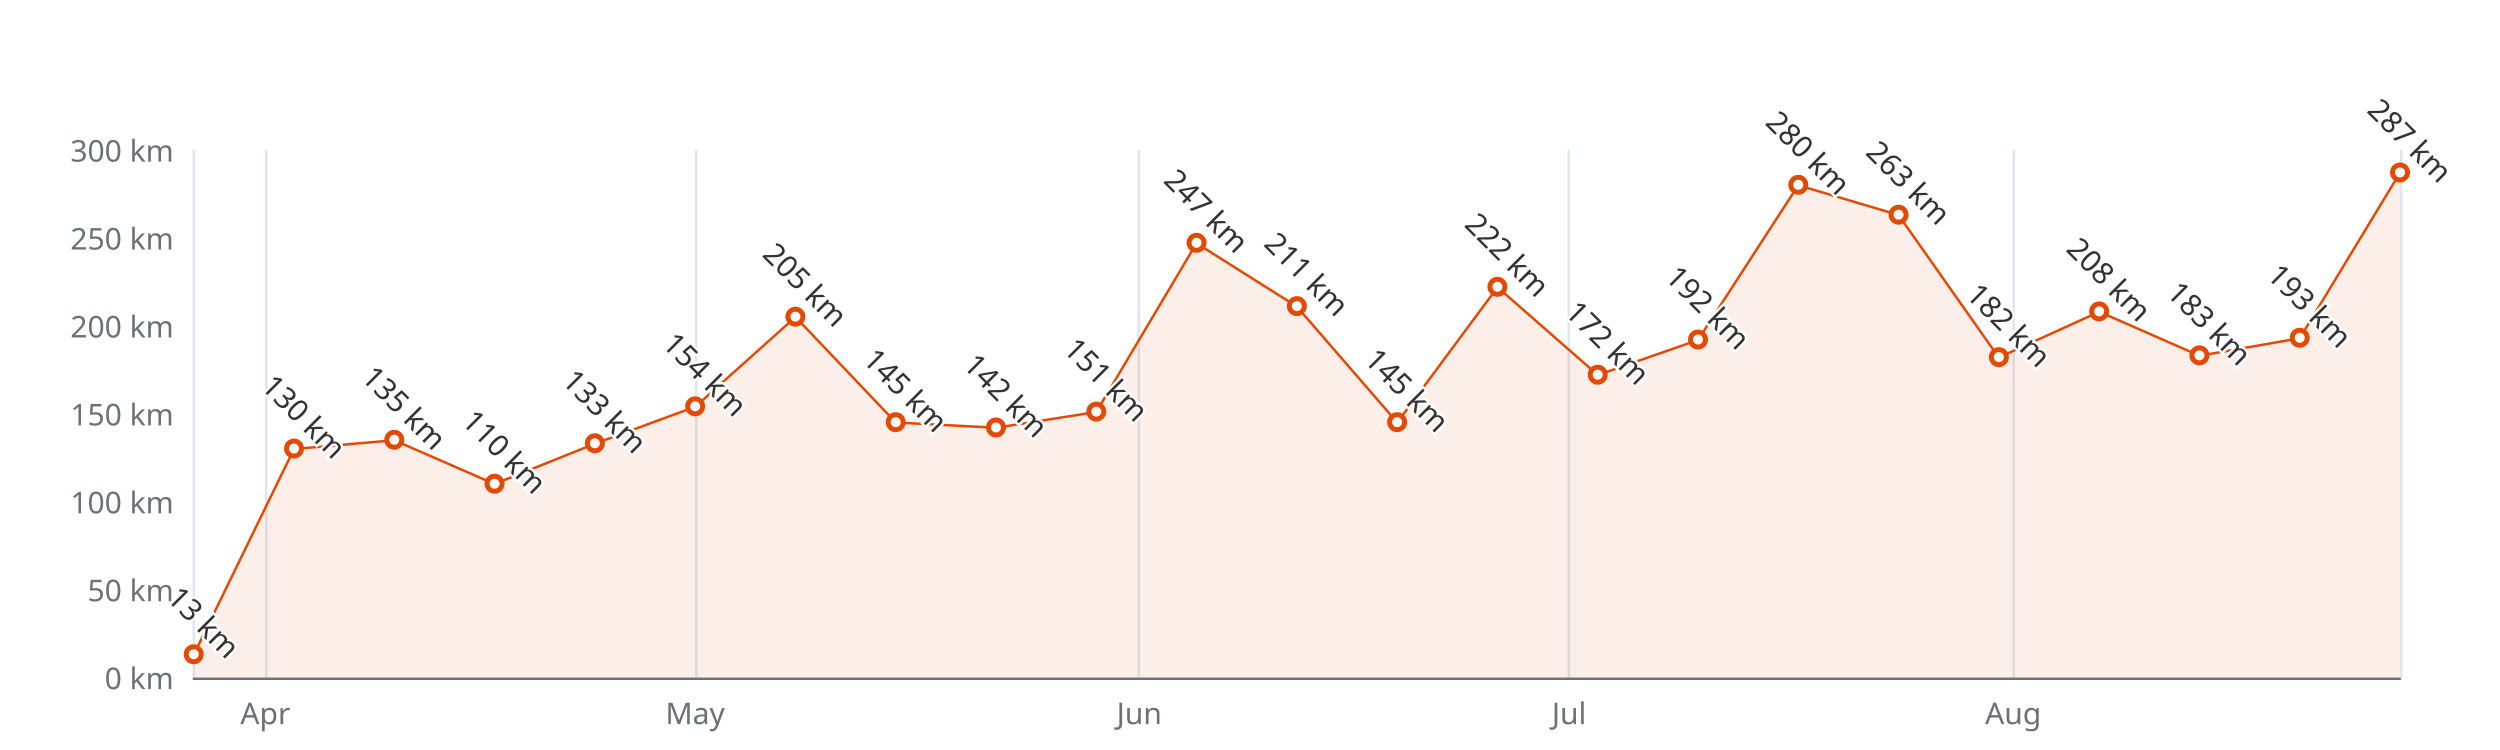
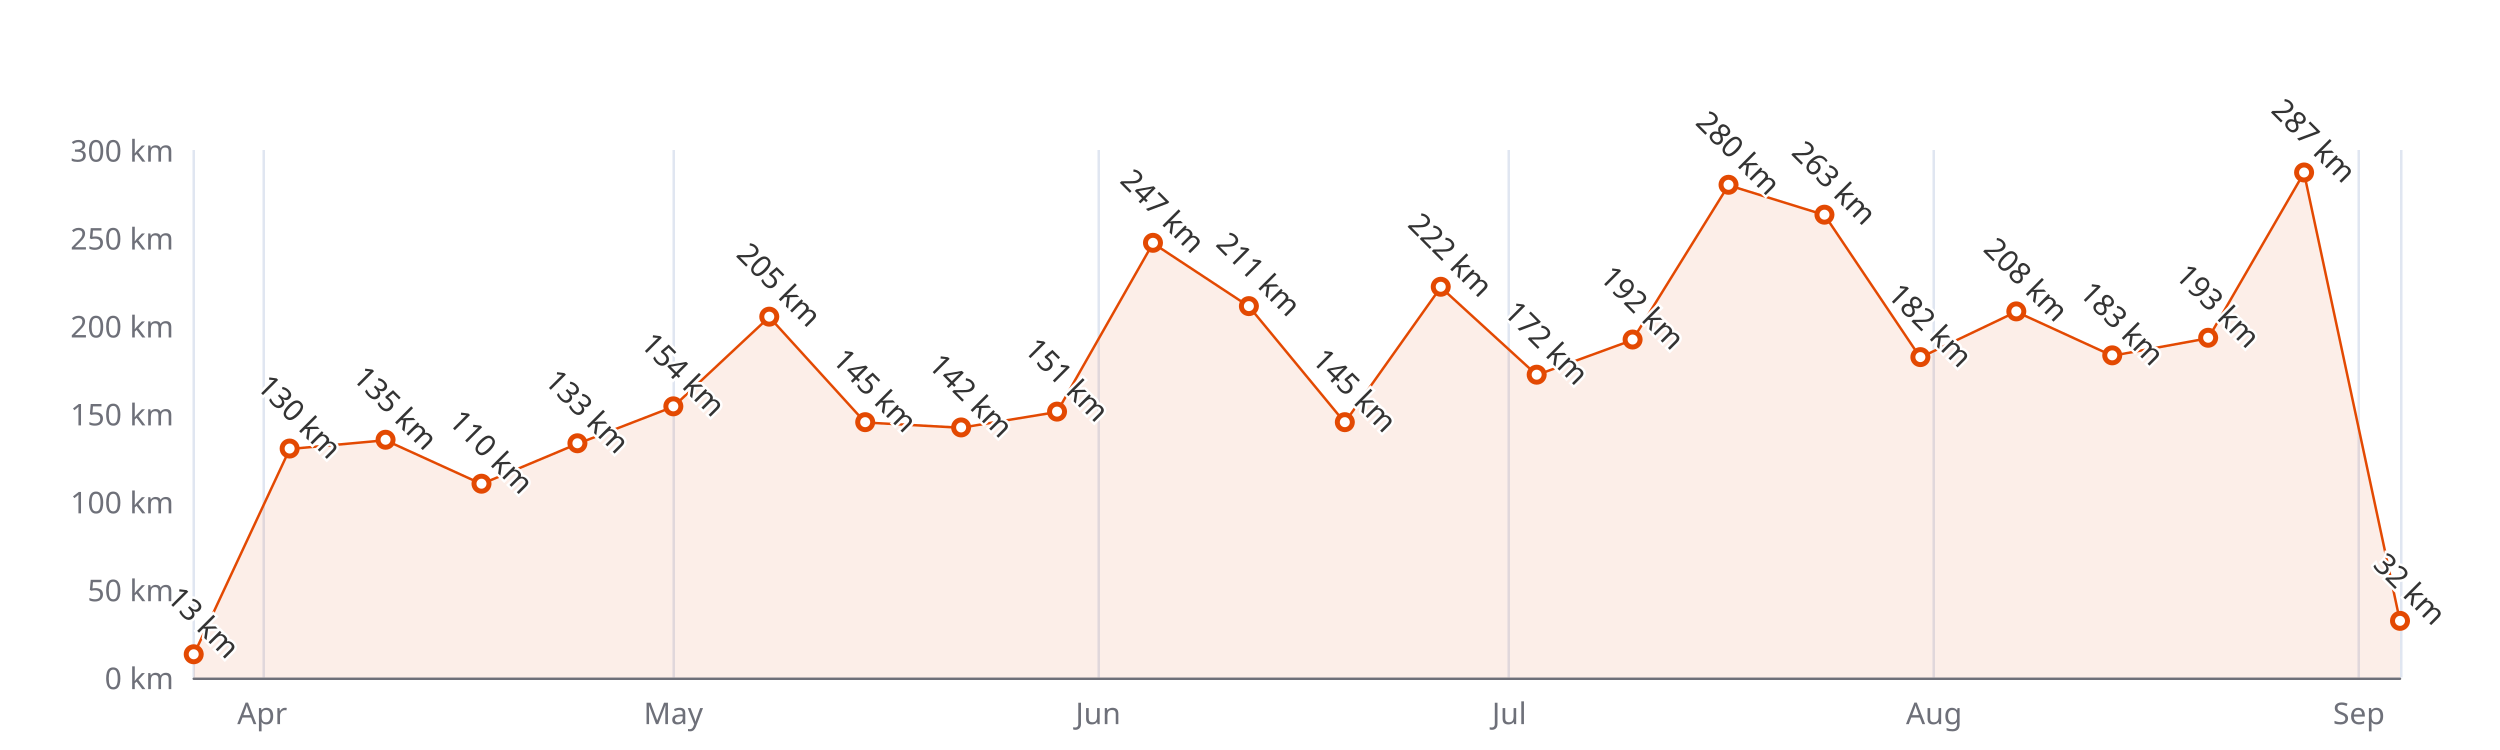
<svg xmlns="http://www.w3.org/2000/svg" width="1000" height="300" version="1.1" baseProfile="full" viewBox="0 0 1000 300">
  <rect width="1000" height="300" x="0" y="0" id="0" fill="#ffffff" />
  <path d="M77.5 60L77.5 271" fill="none" stroke="#E0E6F1" />
-   <path d="M106.5 60L106.5 271" fill="none" stroke="#E0E6F1" />
-   <path d="M278.5 60L278.5 271" fill="none" stroke="#E0E6F1" />
-   <path d="M455.5 60L455.5 271" fill="none" stroke="#E0E6F1" />
-   <path d="M627.5 60L627.5 271" fill="none" stroke="#E0E6F1" />
-   <path d="M805.5 60L805.5 271" fill="none" stroke="#E0E6F1" />
+   <path d="M105.5 60L105.5 271" fill="none" stroke="#E0E6F1" />
+   <path d="M269.5 60L269.5 271" fill="none" stroke="#E0E6F1" />
+   <path d="M439.5 60L439.5 271" fill="none" stroke="#E0E6F1" />
+   <path d="M603.5 60L603.5 271" fill="none" stroke="#E0E6F1" />
+   <path d="M773.5 60L773.5 271" fill="none" stroke="#E0E6F1" />
+   <path d="M943.5 60L943.5 271" fill="none" stroke="#E0E6F1" />
  <path d="M960.5 60L960.5 271" fill="none" stroke="#E0E6F1" />
  <path d="M77.5 271.5L960 271.5" fill="none" stroke="#6E7079" stroke-linecap="round" />
  <text dominant-baseline="central" text-anchor="end" style="font-size:12px;font-family:sans-serif;" xml:space="preserve" transform="translate(69.48 271)" fill="#6E7079">0 km</text>
  <text dominant-baseline="central" text-anchor="end" style="font-size:12px;font-family:sans-serif;" xml:space="preserve" transform="translate(69.48 235.8333)" fill="#6E7079">50 km</text>
  <text dominant-baseline="central" text-anchor="end" style="font-size:12px;font-family:sans-serif;" xml:space="preserve" transform="translate(69.48 200.6667)" fill="#6E7079">100 km</text>
  <text dominant-baseline="central" text-anchor="end" style="font-size:12px;font-family:sans-serif;" xml:space="preserve" transform="translate(69.48 165.5)" fill="#6E7079">150 km</text>
  <text dominant-baseline="central" text-anchor="end" style="font-size:12px;font-family:sans-serif;" xml:space="preserve" transform="translate(69.48 130.3333)" fill="#6E7079">200 km</text>
  <text dominant-baseline="central" text-anchor="end" style="font-size:12px;font-family:sans-serif;" xml:space="preserve" transform="translate(69.48 95.1667)" fill="#6E7079">250 km</text>
  <text dominant-baseline="central" text-anchor="end" style="font-size:12px;font-family:sans-serif;" xml:space="preserve" transform="translate(69.48 60)" fill="#6E7079">300 km</text>
-   <text dominant-baseline="central" text-anchor="middle" style="font: normal normal 12px sans-serif" y="6" transform="translate(106.1332 279)" fill="#6E7079">Apr</text>
-   <text dominant-baseline="central" text-anchor="middle" style="font: normal normal 12px sans-serif" y="6" transform="translate(278.0527 279)" fill="#6E7079">May</text>
-   <text dominant-baseline="central" text-anchor="middle" style="font: normal normal 12px sans-serif" y="6" transform="translate(455.7029 279)" fill="#6E7079">Jun</text>
-   <text dominant-baseline="central" text-anchor="middle" style="font: normal normal 12px sans-serif" y="6" transform="translate(627.6223 279)" fill="#6E7079">Jul</text>
-   <text dominant-baseline="central" text-anchor="middle" style="font: normal normal 12px sans-serif" y="6" transform="translate(805.2725 279)" fill="#6E7079">Aug</text>
+   <text dominant-baseline="central" text-anchor="middle" style="font: normal normal 12px sans-serif" y="6" transform="translate(104.8875 279)" fill="#6E7079">Apr</text>
+   <text dominant-baseline="central" text-anchor="middle" style="font: normal normal 12px sans-serif" y="6" transform="translate(269.3322 279)" fill="#6E7079">May</text>
+   <text dominant-baseline="central" text-anchor="middle" style="font: normal normal 12px sans-serif" y="6" transform="translate(439.2584 279)" fill="#6E7079">Jun</text>
+   <text dominant-baseline="central" text-anchor="middle" style="font: normal normal 12px sans-serif" y="6" transform="translate(603.7031 279)" fill="#6E7079">Jul</text>
+   <text dominant-baseline="central" text-anchor="middle" style="font: normal normal 12px sans-serif" y="6" transform="translate(773.6293 279)" fill="#6E7079">Aug</text>
+   <text dominant-baseline="central" text-anchor="middle" style="font: normal normal 12px sans-serif" y="6" transform="translate(943.5555 279)" fill="#6E7079">Sep</text>
  <g clip-path="url(#zr0-c0)">
-     <path d="M77.5 261.9L117.6 179.6L157.7 176.1L197.8 193.6L237.9 177.5L278.1 162.7L318.2 126.8L358.3 169L398.4 171.1L438.5 164.8L478.6 97.3L518.7 122.6L558.9 169L599 114.9L639.1 150L679.2 136L719.3 74.1L759.4 86L799.5 143L839.7 124.7L879.8 142.3L919.9 135.3L960 69.1L960 271L919.9 271L879.8 271L839.7 271L799.5 271L759.4 271L719.3 271L679.2 271L639.1 271L599 271L558.9 271L518.7 271L478.6 271L438.5 271L398.4 271L358.3 271L318.2 271L278.1 271L237.9 271L197.8 271L157.7 271L117.6 271L77.5 271Z" fill="rgb(227,73,2)" fill-opacity="0.09" />
-     <path d="M77.5 261.9L117.6 179.6L157.7 176.1L197.8 193.6L237.9 177.5L278.1 162.7L318.2 126.8L358.3 169L398.4 171.1L438.5 164.8L478.6 97.3L518.7 122.6L558.9 169L599 114.9L639.1 150L679.2 136L719.3 74.1L759.4 86L799.5 143L839.7 124.7L879.8 142.3L919.9 135.3L960 69.1" fill="none" stroke="#E34902" stroke-linejoin="bevel" />
+     <path d="M77.5 261.9L115.9 179.6L154.2 176.1L192.6 193.6L231 177.5L269.3 162.7L307.7 126.8L346.1 169L384.4 171.1L422.8 164.8L461.2 97.3L499.6 122.6L537.9 169L576.3 114.9L614.7 150L653 136L691.4 74.1L729.8 86L768.1 143L806.5 124.7L844.9 142.3L883.3 135.3L921.6 69.1L960 248.5L960 271L921.6 271L883.3 271L844.9 271L806.5 271L768.1 271L729.8 271L691.4 271L653 271L614.7 271L576.3 271L537.9 271L499.6 271L461.2 271L422.8 271L384.4 271L346.1 271L307.7 271L269.3 271L231 271L192.6 271L154.2 271L115.9 271L77.5 271Z" fill="rgb(227,73,2)" fill-opacity="0.09" />
+     <path d="M77.5 261.9L115.9 179.6L154.2 176.1L192.6 193.6L231 177.5L269.3 162.7L307.7 126.8L346.1 169L384.4 171.1L422.8 164.8L461.2 97.3L499.6 122.6L537.9 169L576.3 114.9L614.7 150L653 136L691.4 74.1L729.8 86L768.1 143L806.5 124.7L844.9 142.3L883.3 135.3L921.6 69.1L960 248.5" fill="none" stroke="#E34902" stroke-linejoin="bevel" />
  </g>
  <path d="M1 0A1 1 0 1 1 1 -0.1A1 1 0 0 1 1 0" transform="matrix(3,0,0,3,77.48,261.8567)" fill="#fff" stroke="#E34902" stroke-width="0.667" />
-   <path d="M1 0A1 1 0 1 1 1 -0.1A1 1 0 0 1 1 0" transform="matrix(3,0,0,3,117.5945,179.5667)" fill="#fff" stroke="#E34902" stroke-width="0.667" />
-   <path d="M1 0A1 1 0 1 1 1 -0.1A1 1 0 0 1 1 0" transform="matrix(3,0,0,3,157.7091,176.05)" fill="#fff" stroke="#E34902" stroke-width="0.667" />
-   <path d="M1 0A1 1 0 1 1 1 -0.1A1 1 0 0 1 1 0" transform="matrix(3,0,0,3,197.8236,193.6333)" fill="#fff" stroke="#E34902" stroke-width="0.667" />
-   <path d="M1 0A1 1 0 1 1 1 -0.1A1 1 0 0 1 1 0" transform="matrix(3,0,0,3,237.9382,177.4567)" fill="#fff" stroke="#E34902" stroke-width="0.667" />
-   <path d="M1 0A1 1 0 1 1 1 -0.1A1 1 0 0 1 1 0" transform="matrix(3,0,0,3,278.0527,162.6867)" fill="#fff" stroke="#E34902" stroke-width="0.667" />
-   <path d="M1 0A1 1 0 1 1 1 -0.1A1 1 0 0 1 1 0" transform="matrix(3,0,0,3,318.1673,126.8167)" fill="#fff" stroke="#E34902" stroke-width="0.667" />
-   <path d="M1 0A1 1 0 1 1 1 -0.1A1 1 0 0 1 1 0" transform="matrix(3,0,0,3,358.2818,169.0167)" fill="#fff" stroke="#E34902" stroke-width="0.667" />
-   <path d="M1 0A1 1 0 1 1 1 -0.1A1 1 0 0 1 1 0" transform="matrix(3,0,0,3,398.3964,171.1267)" fill="#fff" stroke="#E34902" stroke-width="0.667" />
-   <path d="M1 0A1 1 0 1 1 1 -0.1A1 1 0 0 1 1 0" transform="matrix(3,0,0,3,438.5109,164.7967)" fill="#fff" stroke="#E34902" stroke-width="0.667" />
-   <path d="M1 0A1 1 0 1 1 1 -0.1A1 1 0 0 1 1 0" transform="matrix(3,0,0,3,478.6255,97.2767)" fill="#fff" stroke="#E34902" stroke-width="0.667" />
-   <path d="M1 0A1 1 0 1 1 1 -0.1A1 1 0 0 1 1 0" transform="matrix(3,0,0,3,518.74,122.5967)" fill="#fff" stroke="#E34902" stroke-width="0.667" />
-   <path d="M1 0A1 1 0 1 1 1 -0.1A1 1 0 0 1 1 0" transform="matrix(3,0,0,3,558.8546,169.0167)" fill="#fff" stroke="#E34902" stroke-width="0.667" />
-   <path d="M1 0A1 1 0 1 1 1 -0.1A1 1 0 0 1 1 0" transform="matrix(3,0,0,3,598.9691,114.86)" fill="#fff" stroke="#E34902" stroke-width="0.667" />
-   <path d="M1 0A1 1 0 1 1 1 -0.1A1 1 0 0 1 1 0" transform="matrix(3,0,0,3,639.0836,150.0267)" fill="#fff" stroke="#E34902" stroke-width="0.667" />
-   <path d="M1 0A1 1 0 1 1 1 -0.1A1 1 0 0 1 1 0" transform="matrix(3,0,0,3,679.1982,135.96)" fill="#fff" stroke="#E34902" stroke-width="0.667" />
-   <path d="M1 0A1 1 0 1 1 1 -0.1A1 1 0 0 1 1 0" transform="matrix(3,0,0,3,719.3127,74.0667)" fill="#fff" stroke="#E34902" stroke-width="0.667" />
-   <path d="M1 0A1 1 0 1 1 1 -0.1A1 1 0 0 1 1 0" transform="matrix(3,0,0,3,759.4272,86.0233)" fill="#fff" stroke="#E34902" stroke-width="0.667" />
-   <path d="M1 0A1 1 0 1 1 1 -0.1A1 1 0 0 1 1 0" transform="matrix(3,0,0,3,799.5418,142.9933)" fill="#fff" stroke="#E34902" stroke-width="0.667" />
-   <path d="M1 0A1 1 0 1 1 1 -0.1A1 1 0 0 1 1 0" transform="matrix(3,0,0,3,839.6564,124.7067)" fill="#fff" stroke="#E34902" stroke-width="0.667" />
-   <path d="M1 0A1 1 0 1 1 1 -0.1A1 1 0 0 1 1 0" transform="matrix(3,0,0,3,879.7709,142.29)" fill="#fff" stroke="#E34902" stroke-width="0.667" />
-   <path d="M1 0A1 1 0 1 1 1 -0.1A1 1 0 0 1 1 0" transform="matrix(3,0,0,3,919.8854,135.2567)" fill="#fff" stroke="#E34902" stroke-width="0.667" />
-   <path d="M1 0A1 1 0 1 1 1 -0.1A1 1 0 0 1 1 0" transform="matrix(3,0,0,3,960,69.1433)" fill="#fff" stroke="#E34902" stroke-width="0.667" />
+   <path d="M1 0A1 1 0 1 1 1 -0.1A1 1 0 0 1 1 0" transform="matrix(3,0,0,3,115.8504,179.5667)" fill="#fff" stroke="#E34902" stroke-width="0.667" />
+   <path d="M1 0A1 1 0 1 1 1 -0.1A1 1 0 0 1 1 0" transform="matrix(3,0,0,3,154.2209,176.05)" fill="#fff" stroke="#E34902" stroke-width="0.667" />
+   <path d="M1 0A1 1 0 1 1 1 -0.1A1 1 0 0 1 1 0" transform="matrix(3,0,0,3,192.5913,193.6333)" fill="#fff" stroke="#E34902" stroke-width="0.667" />
+   <path d="M1 0A1 1 0 1 1 1 -0.1A1 1 0 0 1 1 0" transform="matrix(3,0,0,3,230.9617,177.4567)" fill="#fff" stroke="#E34902" stroke-width="0.667" />
+   <path d="M1 0A1 1 0 1 1 1 -0.1A1 1 0 0 1 1 0" transform="matrix(3,0,0,3,269.3322,162.6867)" fill="#fff" stroke="#E34902" stroke-width="0.667" />
+   <path d="M1 0A1 1 0 1 1 1 -0.1A1 1 0 0 1 1 0" transform="matrix(3,0,0,3,307.7026,126.8167)" fill="#fff" stroke="#E34902" stroke-width="0.667" />
+   <path d="M1 0A1 1 0 1 1 1 -0.1A1 1 0 0 1 1 0" transform="matrix(3,0,0,3,346.073,169.0167)" fill="#fff" stroke="#E34902" stroke-width="0.667" />
+   <path d="M1 0A1 1 0 1 1 1 -0.1A1 1 0 0 1 1 0" transform="matrix(3,0,0,3,384.4435,171.1267)" fill="#fff" stroke="#E34902" stroke-width="0.667" />
+   <path d="M1 0A1 1 0 1 1 1 -0.1A1 1 0 0 1 1 0" transform="matrix(3,0,0,3,422.8139,164.7967)" fill="#fff" stroke="#E34902" stroke-width="0.667" />
+   <path d="M1 0A1 1 0 1 1 1 -0.1A1 1 0 0 1 1 0" transform="matrix(3,0,0,3,461.1844,97.2767)" fill="#fff" stroke="#E34902" stroke-width="0.667" />
+   <path d="M1 0A1 1 0 1 1 1 -0.1A1 1 0 0 1 1 0" transform="matrix(3,0,0,3,499.5548,122.5967)" fill="#fff" stroke="#E34902" stroke-width="0.667" />
+   <path d="M1 0A1 1 0 1 1 1 -0.1A1 1 0 0 1 1 0" transform="matrix(3,0,0,3,537.9252,169.0167)" fill="#fff" stroke="#E34902" stroke-width="0.667" />
+   <path d="M1 0A1 1 0 1 1 1 -0.1A1 1 0 0 1 1 0" transform="matrix(3,0,0,3,576.2957,114.86)" fill="#fff" stroke="#E34902" stroke-width="0.667" />
+   <path d="M1 0A1 1 0 1 1 1 -0.1A1 1 0 0 1 1 0" transform="matrix(3,0,0,3,614.6661,150.0267)" fill="#fff" stroke="#E34902" stroke-width="0.667" />
+   <path d="M1 0A1 1 0 1 1 1 -0.1A1 1 0 0 1 1 0" transform="matrix(3,0,0,3,653.0365,135.96)" fill="#fff" stroke="#E34902" stroke-width="0.667" />
+   <path d="M1 0A1 1 0 1 1 1 -0.1A1 1 0 0 1 1 0" transform="matrix(3,0,0,3,691.407,74.0667)" fill="#fff" stroke="#E34902" stroke-width="0.667" />
+   <path d="M1 0A1 1 0 1 1 1 -0.1A1 1 0 0 1 1 0" transform="matrix(3,0,0,3,729.7774,86.0233)" fill="#fff" stroke="#E34902" stroke-width="0.667" />
+   <path d="M1 0A1 1 0 1 1 1 -0.1A1 1 0 0 1 1 0" transform="matrix(3,0,0,3,768.1478,142.9933)" fill="#fff" stroke="#E34902" stroke-width="0.667" />
+   <path d="M1 0A1 1 0 1 1 1 -0.1A1 1 0 0 1 1 0" transform="matrix(3,0,0,3,806.5182,124.7067)" fill="#fff" stroke="#E34902" stroke-width="0.667" />
+   <path d="M1 0A1 1 0 1 1 1 -0.1A1 1 0 0 1 1 0" transform="matrix(3,0,0,3,844.8887,142.29)" fill="#fff" stroke="#E34902" stroke-width="0.667" />
+   <path d="M1 0A1 1 0 1 1 1 -0.1A1 1 0 0 1 1 0" transform="matrix(3,0,0,3,883.2592,135.2567)" fill="#fff" stroke="#E34902" stroke-width="0.667" />
+   <path d="M1 0A1 1 0 1 1 1 -0.1A1 1 0 0 1 1 0" transform="matrix(3,0,0,3,921.6296,69.1433)" fill="#fff" stroke="#E34902" stroke-width="0.667" />
+   <path d="M1 0A1 1 0 1 1 1 -0.1A1 1 0 0 1 1 0" transform="matrix(3,0,0,3,960,248.4933)" fill="#fff" stroke="#E34902" stroke-width="0.667" />
  <text dominant-baseline="central" text-anchor="middle" style="font-size:12px;font-family:sans-serif;" xml:space="preserve" y="-6" transform="matrix(0.707,0.707,-0.707,0.707,77.48,252.8567)" fill="#333" stroke="rgb(255,255,255)" stroke-width="2" paint-order="stroke" stroke-miterlimit="2">13 km</text>
-   <text dominant-baseline="central" text-anchor="middle" style="font-size:12px;font-family:sans-serif;" xml:space="preserve" y="-6" transform="matrix(0.707,0.707,-0.707,0.707,117.5945,170.5667)" fill="#333" stroke="rgb(255,255,255)" stroke-width="2" paint-order="stroke" stroke-miterlimit="2">130 km</text>
-   <text dominant-baseline="central" text-anchor="middle" style="font-size:12px;font-family:sans-serif;" xml:space="preserve" y="-6" transform="matrix(0.707,0.707,-0.707,0.707,157.7091,167.05)" fill="#333" stroke="rgb(255,255,255)" stroke-width="2" paint-order="stroke" stroke-miterlimit="2">135 km</text>
-   <text dominant-baseline="central" text-anchor="middle" style="font-size:12px;font-family:sans-serif;" xml:space="preserve" y="-6" transform="matrix(0.707,0.707,-0.707,0.707,197.8236,184.6333)" fill="#333" stroke="rgb(255,255,255)" stroke-width="2" paint-order="stroke" stroke-miterlimit="2">110 km</text>
-   <text dominant-baseline="central" text-anchor="middle" style="font-size:12px;font-family:sans-serif;" xml:space="preserve" y="-6" transform="matrix(0.707,0.707,-0.707,0.707,237.9382,168.4567)" fill="#333" stroke="rgb(255,255,255)" stroke-width="2" paint-order="stroke" stroke-miterlimit="2">133 km</text>
-   <text dominant-baseline="central" text-anchor="middle" style="font-size:12px;font-family:sans-serif;" xml:space="preserve" y="-6" transform="matrix(0.707,0.707,-0.707,0.707,278.0527,153.6867)" fill="#333" stroke="rgb(255,255,255)" stroke-width="2" paint-order="stroke" stroke-miterlimit="2">154 km</text>
-   <text dominant-baseline="central" text-anchor="middle" style="font-size:12px;font-family:sans-serif;" xml:space="preserve" y="-6" transform="matrix(0.707,0.707,-0.707,0.707,318.1673,117.8167)" fill="#333" stroke="rgb(255,255,255)" stroke-width="2" paint-order="stroke" stroke-miterlimit="2">205 km</text>
-   <text dominant-baseline="central" text-anchor="middle" style="font-size:12px;font-family:sans-serif;" xml:space="preserve" y="-6" transform="matrix(0.707,0.707,-0.707,0.707,358.2818,160.0167)" fill="#333" stroke="rgb(255,255,255)" stroke-width="2" paint-order="stroke" stroke-miterlimit="2">145 km</text>
-   <text dominant-baseline="central" text-anchor="middle" style="font-size:12px;font-family:sans-serif;" xml:space="preserve" y="-6" transform="matrix(0.707,0.707,-0.707,0.707,398.3964,162.1267)" fill="#333" stroke="rgb(255,255,255)" stroke-width="2" paint-order="stroke" stroke-miterlimit="2">142 km</text>
-   <text dominant-baseline="central" text-anchor="middle" style="font-size:12px;font-family:sans-serif;" xml:space="preserve" y="-6" transform="matrix(0.707,0.707,-0.707,0.707,438.5109,155.7967)" fill="#333" stroke="rgb(255,255,255)" stroke-width="2" paint-order="stroke" stroke-miterlimit="2">151 km</text>
-   <text dominant-baseline="central" text-anchor="middle" style="font-size:12px;font-family:sans-serif;" xml:space="preserve" y="-6" transform="matrix(0.707,0.707,-0.707,0.707,478.6255,88.2767)" fill="#333" stroke="rgb(255,255,255)" stroke-width="2" paint-order="stroke" stroke-miterlimit="2">247 km</text>
-   <text dominant-baseline="central" text-anchor="middle" style="font-size:12px;font-family:sans-serif;" xml:space="preserve" y="-6" transform="matrix(0.707,0.707,-0.707,0.707,518.74,113.5967)" fill="#333" stroke="rgb(255,255,255)" stroke-width="2" paint-order="stroke" stroke-miterlimit="2">211 km</text>
-   <text dominant-baseline="central" text-anchor="middle" style="font-size:12px;font-family:sans-serif;" xml:space="preserve" y="-6" transform="matrix(0.707,0.707,-0.707,0.707,558.8546,160.0167)" fill="#333" stroke="rgb(255,255,255)" stroke-width="2" paint-order="stroke" stroke-miterlimit="2">145 km</text>
-   <text dominant-baseline="central" text-anchor="middle" style="font-size:12px;font-family:sans-serif;" xml:space="preserve" y="-6" transform="matrix(0.707,0.707,-0.707,0.707,598.9691,105.86)" fill="#333" stroke="rgb(255,255,255)" stroke-width="2" paint-order="stroke" stroke-miterlimit="2">222 km</text>
-   <text dominant-baseline="central" text-anchor="middle" style="font-size:12px;font-family:sans-serif;" xml:space="preserve" y="-6" transform="matrix(0.707,0.707,-0.707,0.707,639.0836,141.0267)" fill="#333" stroke="rgb(255,255,255)" stroke-width="2" paint-order="stroke" stroke-miterlimit="2">172 km</text>
-   <text dominant-baseline="central" text-anchor="middle" style="font-size:12px;font-family:sans-serif;" xml:space="preserve" y="-6" transform="matrix(0.707,0.707,-0.707,0.707,679.1982,126.96)" fill="#333" stroke="rgb(255,255,255)" stroke-width="2" paint-order="stroke" stroke-miterlimit="2">192 km</text>
-   <text dominant-baseline="central" text-anchor="middle" style="font-size:12px;font-family:sans-serif;" xml:space="preserve" y="-6" transform="matrix(0.707,0.707,-0.707,0.707,719.3127,65.0667)" fill="#333" stroke="rgb(255,255,255)" stroke-width="2" paint-order="stroke" stroke-miterlimit="2">280 km</text>
-   <text dominant-baseline="central" text-anchor="middle" style="font-size:12px;font-family:sans-serif;" xml:space="preserve" y="-6" transform="matrix(0.707,0.707,-0.707,0.707,759.4272,77.0233)" fill="#333" stroke="rgb(255,255,255)" stroke-width="2" paint-order="stroke" stroke-miterlimit="2">263 km</text>
-   <text dominant-baseline="central" text-anchor="middle" style="font-size:12px;font-family:sans-serif;" xml:space="preserve" y="-6" transform="matrix(0.707,0.707,-0.707,0.707,799.5418,133.9933)" fill="#333" stroke="rgb(255,255,255)" stroke-width="2" paint-order="stroke" stroke-miterlimit="2">182 km</text>
-   <text dominant-baseline="central" text-anchor="middle" style="font-size:12px;font-family:sans-serif;" xml:space="preserve" y="-6" transform="matrix(0.707,0.707,-0.707,0.707,839.6564,115.7067)" fill="#333" stroke="rgb(255,255,255)" stroke-width="2" paint-order="stroke" stroke-miterlimit="2">208 km</text>
-   <text dominant-baseline="central" text-anchor="middle" style="font-size:12px;font-family:sans-serif;" xml:space="preserve" y="-6" transform="matrix(0.707,0.707,-0.707,0.707,879.7709,133.29)" fill="#333" stroke="rgb(255,255,255)" stroke-width="2" paint-order="stroke" stroke-miterlimit="2">183 km</text>
-   <text dominant-baseline="central" text-anchor="middle" style="font-size:12px;font-family:sans-serif;" xml:space="preserve" y="-6" transform="matrix(0.707,0.707,-0.707,0.707,919.8854,126.2567)" fill="#333" stroke="rgb(255,255,255)" stroke-width="2" paint-order="stroke" stroke-miterlimit="2">193 km</text>
-   <text dominant-baseline="central" text-anchor="middle" style="font-size:12px;font-family:sans-serif;" xml:space="preserve" y="-6" transform="matrix(0.707,0.707,-0.707,0.707,960,60.1433)" fill="#333" stroke="rgb(255,255,255)" stroke-width="2" paint-order="stroke" stroke-miterlimit="2">287 km</text>
+   <text dominant-baseline="central" text-anchor="middle" style="font-size:12px;font-family:sans-serif;" xml:space="preserve" y="-6" transform="matrix(0.707,0.707,-0.707,0.707,115.8504,170.5667)" fill="#333" stroke="rgb(255,255,255)" stroke-width="2" paint-order="stroke" stroke-miterlimit="2">130 km</text>
+   <text dominant-baseline="central" text-anchor="middle" style="font-size:12px;font-family:sans-serif;" xml:space="preserve" y="-6" transform="matrix(0.707,0.707,-0.707,0.707,154.2209,167.05)" fill="#333" stroke="rgb(255,255,255)" stroke-width="2" paint-order="stroke" stroke-miterlimit="2">135 km</text>
+   <text dominant-baseline="central" text-anchor="middle" style="font-size:12px;font-family:sans-serif;" xml:space="preserve" y="-6" transform="matrix(0.707,0.707,-0.707,0.707,192.5913,184.6333)" fill="#333" stroke="rgb(255,255,255)" stroke-width="2" paint-order="stroke" stroke-miterlimit="2">110 km</text>
+   <text dominant-baseline="central" text-anchor="middle" style="font-size:12px;font-family:sans-serif;" xml:space="preserve" y="-6" transform="matrix(0.707,0.707,-0.707,0.707,230.9617,168.4567)" fill="#333" stroke="rgb(255,255,255)" stroke-width="2" paint-order="stroke" stroke-miterlimit="2">133 km</text>
+   <text dominant-baseline="central" text-anchor="middle" style="font-size:12px;font-family:sans-serif;" xml:space="preserve" y="-6" transform="matrix(0.707,0.707,-0.707,0.707,269.3322,153.6867)" fill="#333" stroke="rgb(255,255,255)" stroke-width="2" paint-order="stroke" stroke-miterlimit="2">154 km</text>
+   <text dominant-baseline="central" text-anchor="middle" style="font-size:12px;font-family:sans-serif;" xml:space="preserve" y="-6" transform="matrix(0.707,0.707,-0.707,0.707,307.7026,117.8167)" fill="#333" stroke="rgb(255,255,255)" stroke-width="2" paint-order="stroke" stroke-miterlimit="2">205 km</text>
+   <text dominant-baseline="central" text-anchor="middle" style="font-size:12px;font-family:sans-serif;" xml:space="preserve" y="-6" transform="matrix(0.707,0.707,-0.707,0.707,346.073,160.0167)" fill="#333" stroke="rgb(255,255,255)" stroke-width="2" paint-order="stroke" stroke-miterlimit="2">145 km</text>
+   <text dominant-baseline="central" text-anchor="middle" style="font-size:12px;font-family:sans-serif;" xml:space="preserve" y="-6" transform="matrix(0.707,0.707,-0.707,0.707,384.4435,162.1267)" fill="#333" stroke="rgb(255,255,255)" stroke-width="2" paint-order="stroke" stroke-miterlimit="2">142 km</text>
+   <text dominant-baseline="central" text-anchor="middle" style="font-size:12px;font-family:sans-serif;" xml:space="preserve" y="-6" transform="matrix(0.707,0.707,-0.707,0.707,422.8139,155.7967)" fill="#333" stroke="rgb(255,255,255)" stroke-width="2" paint-order="stroke" stroke-miterlimit="2">151 km</text>
+   <text dominant-baseline="central" text-anchor="middle" style="font-size:12px;font-family:sans-serif;" xml:space="preserve" y="-6" transform="matrix(0.707,0.707,-0.707,0.707,461.1844,88.2767)" fill="#333" stroke="rgb(255,255,255)" stroke-width="2" paint-order="stroke" stroke-miterlimit="2">247 km</text>
+   <text dominant-baseline="central" text-anchor="middle" style="font-size:12px;font-family:sans-serif;" xml:space="preserve" y="-6" transform="matrix(0.707,0.707,-0.707,0.707,499.5548,113.5967)" fill="#333" stroke="rgb(255,255,255)" stroke-width="2" paint-order="stroke" stroke-miterlimit="2">211 km</text>
+   <text dominant-baseline="central" text-anchor="middle" style="font-size:12px;font-family:sans-serif;" xml:space="preserve" y="-6" transform="matrix(0.707,0.707,-0.707,0.707,537.9252,160.0167)" fill="#333" stroke="rgb(255,255,255)" stroke-width="2" paint-order="stroke" stroke-miterlimit="2">145 km</text>
+   <text dominant-baseline="central" text-anchor="middle" style="font-size:12px;font-family:sans-serif;" xml:space="preserve" y="-6" transform="matrix(0.707,0.707,-0.707,0.707,576.2957,105.86)" fill="#333" stroke="rgb(255,255,255)" stroke-width="2" paint-order="stroke" stroke-miterlimit="2">222 km</text>
+   <text dominant-baseline="central" text-anchor="middle" style="font-size:12px;font-family:sans-serif;" xml:space="preserve" y="-6" transform="matrix(0.707,0.707,-0.707,0.707,614.6661,141.0267)" fill="#333" stroke="rgb(255,255,255)" stroke-width="2" paint-order="stroke" stroke-miterlimit="2">172 km</text>
+   <text dominant-baseline="central" text-anchor="middle" style="font-size:12px;font-family:sans-serif;" xml:space="preserve" y="-6" transform="matrix(0.707,0.707,-0.707,0.707,653.0365,126.96)" fill="#333" stroke="rgb(255,255,255)" stroke-width="2" paint-order="stroke" stroke-miterlimit="2">192 km</text>
+   <text dominant-baseline="central" text-anchor="middle" style="font-size:12px;font-family:sans-serif;" xml:space="preserve" y="-6" transform="matrix(0.707,0.707,-0.707,0.707,691.407,65.0667)" fill="#333" stroke="rgb(255,255,255)" stroke-width="2" paint-order="stroke" stroke-miterlimit="2">280 km</text>
+   <text dominant-baseline="central" text-anchor="middle" style="font-size:12px;font-family:sans-serif;" xml:space="preserve" y="-6" transform="matrix(0.707,0.707,-0.707,0.707,729.7774,77.0233)" fill="#333" stroke="rgb(255,255,255)" stroke-width="2" paint-order="stroke" stroke-miterlimit="2">263 km</text>
+   <text dominant-baseline="central" text-anchor="middle" style="font-size:12px;font-family:sans-serif;" xml:space="preserve" y="-6" transform="matrix(0.707,0.707,-0.707,0.707,768.1478,133.9933)" fill="#333" stroke="rgb(255,255,255)" stroke-width="2" paint-order="stroke" stroke-miterlimit="2">182 km</text>
+   <text dominant-baseline="central" text-anchor="middle" style="font-size:12px;font-family:sans-serif;" xml:space="preserve" y="-6" transform="matrix(0.707,0.707,-0.707,0.707,806.5182,115.7067)" fill="#333" stroke="rgb(255,255,255)" stroke-width="2" paint-order="stroke" stroke-miterlimit="2">208 km</text>
+   <text dominant-baseline="central" text-anchor="middle" style="font-size:12px;font-family:sans-serif;" xml:space="preserve" y="-6" transform="matrix(0.707,0.707,-0.707,0.707,844.8887,133.29)" fill="#333" stroke="rgb(255,255,255)" stroke-width="2" paint-order="stroke" stroke-miterlimit="2">183 km</text>
+   <text dominant-baseline="central" text-anchor="middle" style="font-size:12px;font-family:sans-serif;" xml:space="preserve" y="-6" transform="matrix(0.707,0.707,-0.707,0.707,883.2592,126.2567)" fill="#333" stroke="rgb(255,255,255)" stroke-width="2" paint-order="stroke" stroke-miterlimit="2">193 km</text>
+   <text dominant-baseline="central" text-anchor="middle" style="font-size:12px;font-family:sans-serif;" xml:space="preserve" y="-6" transform="matrix(0.707,0.707,-0.707,0.707,921.6296,60.1433)" fill="#333" stroke="rgb(255,255,255)" stroke-width="2" paint-order="stroke" stroke-miterlimit="2">287 km</text>
+   <text dominant-baseline="central" text-anchor="middle" style="font-size:12px;font-family:sans-serif;" xml:space="preserve" y="-6" transform="matrix(0.707,0.707,-0.707,0.707,960,239.4933)" fill="#333" stroke="rgb(255,255,255)" stroke-width="2" paint-order="stroke" stroke-miterlimit="2">32 km</text>
  <defs>
    <clipPath id="zr0-c0">
      <path d="M76 59.5l884 0l0 212l-884 0Z" fill="#000" />
    </clipPath>
  </defs>
</svg>
